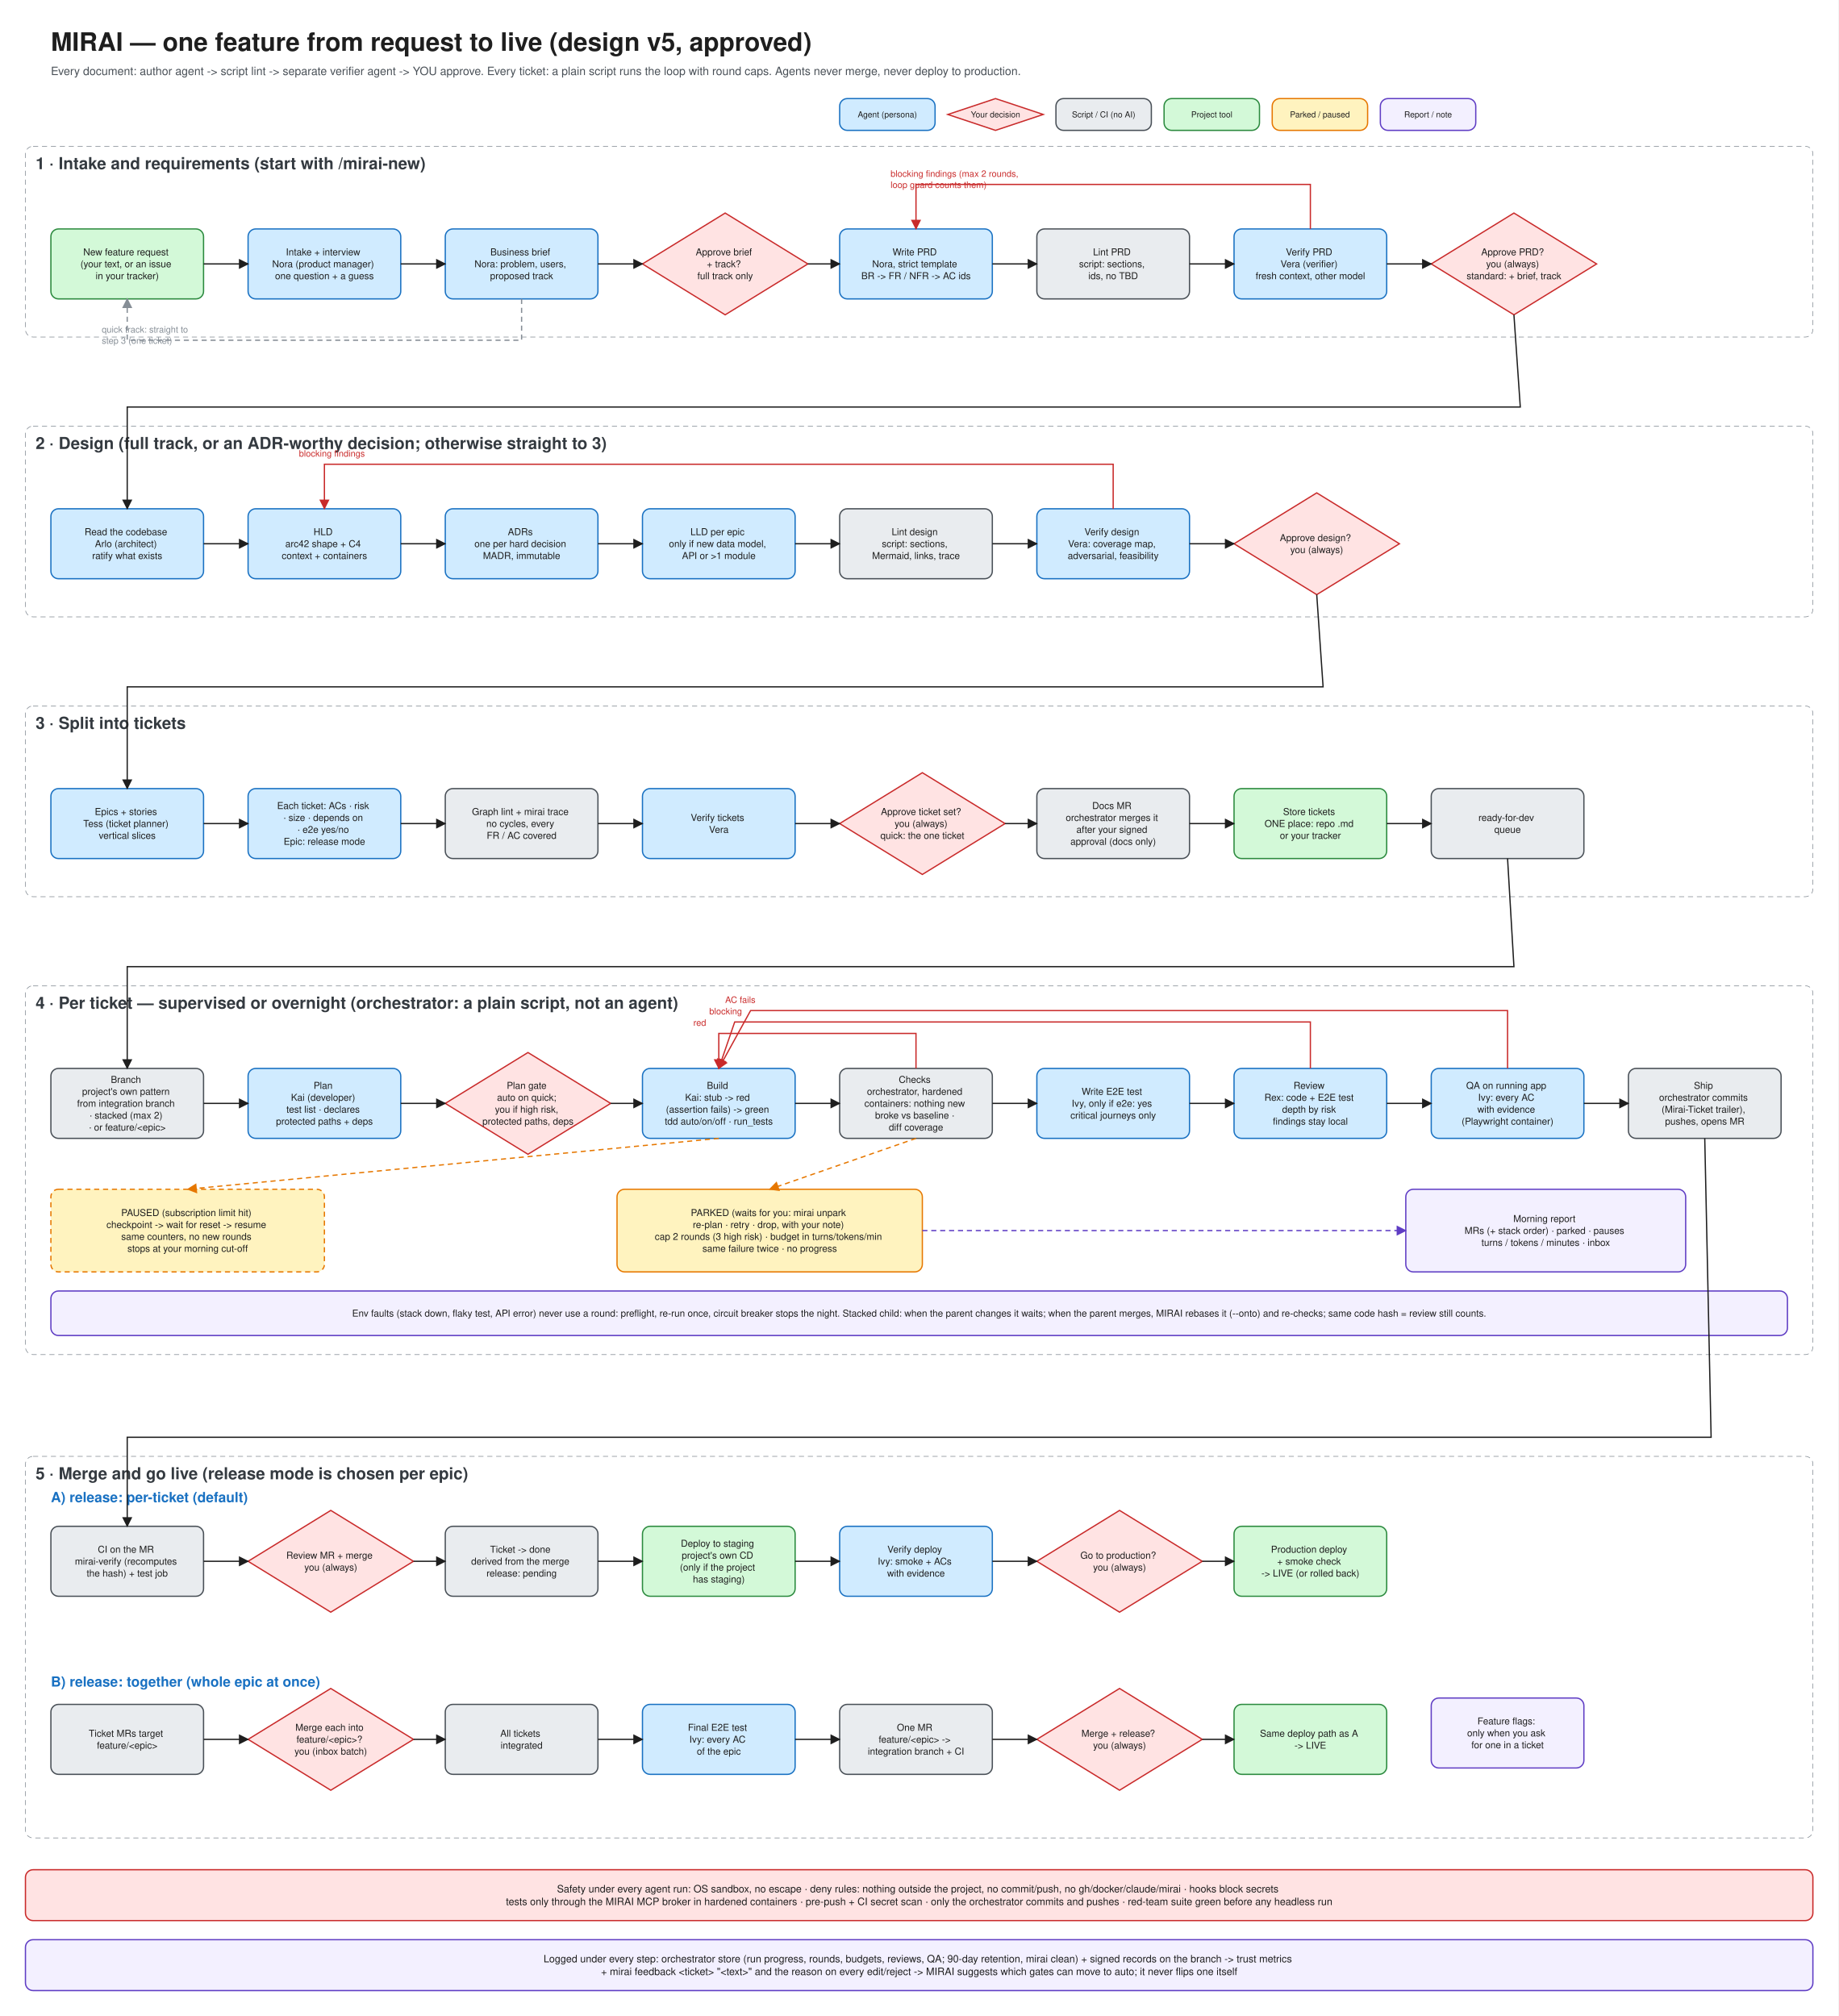
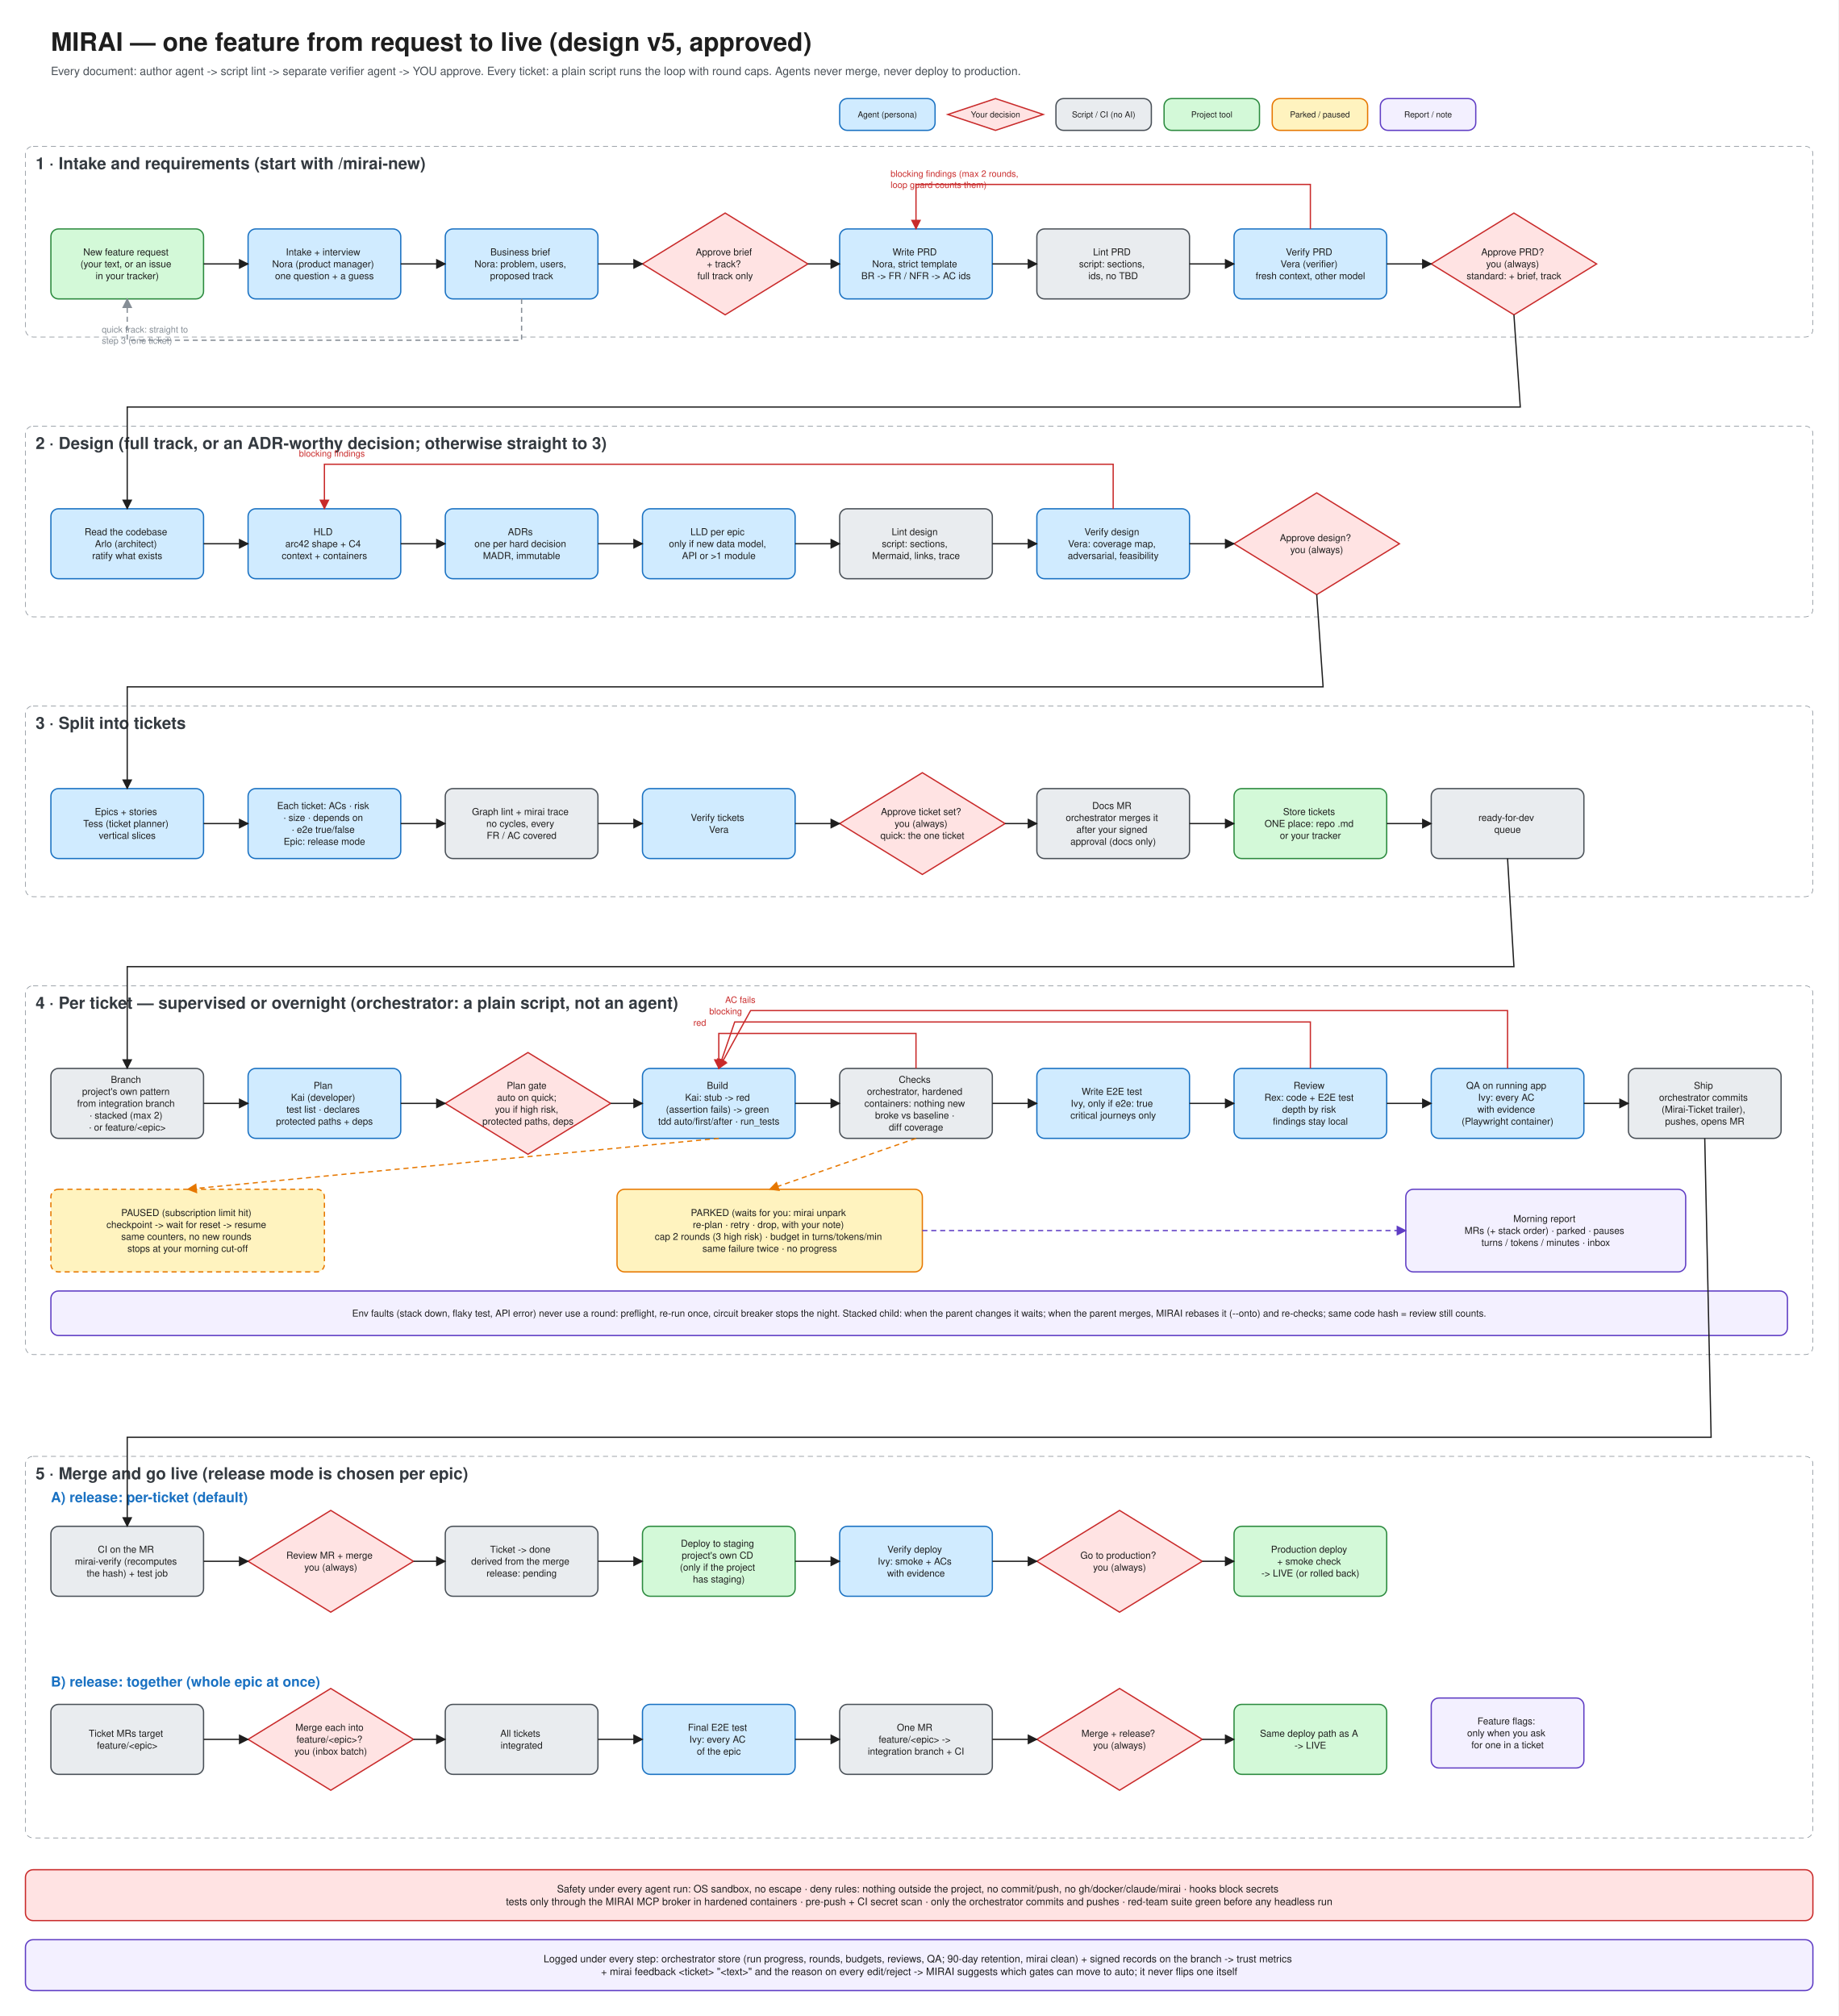
<svg xmlns="http://www.w3.org/2000/svg" viewBox="0 -320 2890 3170" width="2890" height="3170" font-family="Helvetica, Arial, sans-serif">
  <defs>
    <marker id="m0" viewBox="0 0 10 10" refX="9" refY="5" markerWidth="8" markerHeight="8" orient="auto-start-reverse">
      <path d="M0,0 L10,5 L0,10 z" fill="#1e1e1e" />
    </marker>
    <marker id="m1" viewBox="0 0 10 10" refX="9" refY="5" markerWidth="8" markerHeight="8" orient="auto-start-reverse">
      <path d="M0,0 L10,5 L0,10 z" fill="#5f3dc4" />
    </marker>
    <marker id="m2" viewBox="0 0 10 10" refX="9" refY="5" markerWidth="8" markerHeight="8" orient="auto-start-reverse">
      <path d="M0,0 L10,5 L0,10 z" fill="#868e96" />
    </marker>
    <marker id="m3" viewBox="0 0 10 10" refX="9" refY="5" markerWidth="8" markerHeight="8" orient="auto-start-reverse">
      <path d="M0,0 L10,5 L0,10 z" fill="#c92a2a" />
    </marker>
    <marker id="m4" viewBox="0 0 10 10" refX="9" refY="5" markerWidth="8" markerHeight="8" orient="auto-start-reverse">
      <path d="M0,0 L10,5 L0,10 z" fill="#e67700" />
    </marker>
  </defs>
  <rect x="0" y="-320" width="2890" height="3170" fill="#ffffff" />
  <text x="80" y="-240" font-size="40" fill="#1e1e1e" text-anchor="start" font-weight="bold">
    <tspan x="80" dy="0">MIRAI — one feature from request to live  (design v5, approved)</tspan>
  </text>
  <text x="80" y="-202" font-size="18" fill="#495057" text-anchor="start">
    <tspan x="80" dy="0">Every document: author agent -&gt; script lint -&gt; separate verifier agent -&gt; YOU approve.  Every ticket: a plain script runs the loop with round caps.  Agents never merge, never deploy to production.</tspan>
  </text>
  <rect x="1320" y="-165" width="150" height="50" rx="12" fill="#d0ebff" stroke="#1971c2" stroke-width="2" />
  <text x="1395.0" y="-135.45" font-size="13" fill="#1e1e1e" text-anchor="middle">
    <tspan x="1395.0" dy="0">Agent (persona)</tspan>
  </text>
  <polygon points="1565.0,-165 1640,-140.0 1565.0,-115 1490,-140.0" fill="#ffe3e3" stroke="#c92a2a" stroke-width="2" />
  <text x="1565.0" y="-135.45" font-size="13" fill="#1e1e1e" text-anchor="middle">
    <tspan x="1565.0" dy="0">Your decision</tspan>
  </text>
  <rect x="1660" y="-165" width="150" height="50" rx="12" fill="#e9ecef" stroke="#495057" stroke-width="2" />
  <text x="1735.0" y="-135.45" font-size="13" fill="#1e1e1e" text-anchor="middle">
    <tspan x="1735.0" dy="0">Script / CI (no AI)</tspan>
  </text>
  <rect x="1830" y="-165" width="150" height="50" rx="12" fill="#d3f9d8" stroke="#2b8a3e" stroke-width="2" />
  <text x="1905.0" y="-135.45" font-size="13" fill="#1e1e1e" text-anchor="middle">
    <tspan x="1905.0" dy="0">Project tool</tspan>
  </text>
  <rect x="2000" y="-165" width="150" height="50" rx="12" fill="#fff3bf" stroke="#e67700" stroke-width="2" />
  <text x="2075.0" y="-135.45" font-size="13" fill="#1e1e1e" text-anchor="middle">
    <tspan x="2075.0" dy="0">Parked / paused</tspan>
  </text>
  <rect x="2170" y="-165" width="150" height="50" rx="12" fill="#f3f0ff" stroke="#5f3dc4" stroke-width="2" />
  <text x="2245.0" y="-135.45" font-size="13" fill="#1e1e1e" text-anchor="middle">
    <tspan x="2245.0" dy="0">Report / note</tspan>
  </text>
  <rect x="40" y="-90" width="2810" height="300" rx="12" fill="none" stroke="#868e96" stroke-width="1" stroke-dasharray="8 6" />
  <text x="56" y="-54" font-size="26" fill="#343a40" text-anchor="start" font-weight="bold">
    <tspan x="56" dy="0">1 · Intake and requirements   (start with /mirai-new)</tspan>
  </text>
  <rect x="80" y="40" width="240" height="110" rx="12" fill="#d3f9d8" stroke="#2b8a3e" stroke-width="2" />
  <text x="200.0" y="81.5" font-size="15" fill="#1e1e1e" text-anchor="middle">
    <tspan x="200.0" dy="0">New feature request</tspan>
    <tspan x="200.0" dy="18.75">(your text, or an issue</tspan>
    <tspan x="200.0" dy="18.75">in your tracker)</tspan>
  </text>
  <rect x="390" y="40" width="240" height="110" rx="12" fill="#d0ebff" stroke="#1971c2" stroke-width="2" />
  <text x="510.0" y="81.5" font-size="15" fill="#1e1e1e" text-anchor="middle">
    <tspan x="510.0" dy="0">Intake + interview</tspan>
    <tspan x="510.0" dy="18.75">Nora (product manager)</tspan>
    <tspan x="510.0" dy="18.75">one question + a guess</tspan>
  </text>
  <rect x="700" y="40" width="240" height="110" rx="12" fill="#d0ebff" stroke="#1971c2" stroke-width="2" />
  <text x="820.0" y="81.5" font-size="15" fill="#1e1e1e" text-anchor="middle">
    <tspan x="820.0" dy="0">Business brief</tspan>
    <tspan x="820.0" dy="18.75">Nora: problem, users,</tspan>
    <tspan x="820.0" dy="18.75">proposed track</tspan>
  </text>
  <polygon points="1140.0,15 1270,95.0 1140.0,175 1010,95.0" fill="#ffe3e3" stroke="#c92a2a" stroke-width="2" />
  <text x="1140.0" y="81.5" font-size="15" fill="#1e1e1e" text-anchor="middle">
    <tspan x="1140.0" dy="0">Approve brief</tspan>
    <tspan x="1140.0" dy="18.75">+ track?</tspan>
    <tspan x="1140.0" dy="18.75">full track only</tspan>
  </text>
  <rect x="1320" y="40" width="240" height="110" rx="12" fill="#d0ebff" stroke="#1971c2" stroke-width="2" />
  <text x="1440.0" y="81.5" font-size="15" fill="#1e1e1e" text-anchor="middle">
    <tspan x="1440.0" dy="0">Write PRD</tspan>
    <tspan x="1440.0" dy="18.75">Nora, strict template</tspan>
    <tspan x="1440.0" dy="18.75">BR -&gt; FR / NFR -&gt; AC ids</tspan>
  </text>
  <rect x="1630" y="40" width="240" height="110" rx="12" fill="#e9ecef" stroke="#495057" stroke-width="2" />
  <text x="1750.0" y="81.5" font-size="15" fill="#1e1e1e" text-anchor="middle">
    <tspan x="1750.0" dy="0">Lint PRD</tspan>
    <tspan x="1750.0" dy="18.75">script: sections,</tspan>
    <tspan x="1750.0" dy="18.75">ids, no TBD</tspan>
  </text>
  <rect x="1940" y="40" width="240" height="110" rx="12" fill="#d0ebff" stroke="#1971c2" stroke-width="2" />
  <text x="2060.0" y="81.5" font-size="15" fill="#1e1e1e" text-anchor="middle">
    <tspan x="2060.0" dy="0">Verify PRD</tspan>
    <tspan x="2060.0" dy="18.75">Vera (verifier)</tspan>
    <tspan x="2060.0" dy="18.75">fresh context, other model</tspan>
  </text>
  <polygon points="2380.0,15 2510,95.0 2380.0,175 2250,95.0" fill="#ffe3e3" stroke="#c92a2a" stroke-width="2" />
  <text x="2380.0" y="81.5" font-size="15" fill="#1e1e1e" text-anchor="middle">
    <tspan x="2380.0" dy="0">Approve PRD?</tspan>
    <tspan x="2380.0" dy="18.75">you (always)</tspan>
    <tspan x="2380.0" dy="18.75">standard: + brief, track</tspan>
  </text>
  <polyline points="320,95.0 390,95.0" fill="none" stroke="#1e1e1e" stroke-width="2" marker-end="url(#m0)" />
  <polyline points="630,95.0 700,95.0" fill="none" stroke="#1e1e1e" stroke-width="2" marker-end="url(#m0)" />
  <polyline points="940,95.0 1010,95.0" fill="none" stroke="#1e1e1e" stroke-width="2" marker-end="url(#m0)" />
  <polyline points="1270,95.0 1320,95.0" fill="none" stroke="#1e1e1e" stroke-width="2" marker-end="url(#m0)" />
  <polyline points="1560,95.0 1630,95.0" fill="none" stroke="#1e1e1e" stroke-width="2" marker-end="url(#m0)" />
  <polyline points="1870,95.0 1940,95.0" fill="none" stroke="#1e1e1e" stroke-width="2" marker-end="url(#m0)" />
  <polyline points="2180,95.0 2250,95.0" fill="none" stroke="#1e1e1e" stroke-width="2" marker-end="url(#m0)" />
  <polyline points="2060.0,40 2060.0,-30 1440.0,-30 1440.0,40" fill="none" stroke="#c92a2a" stroke-width="2" marker-end="url(#m3)" />
  <text x="1400.0" y="-42" font-size="14" fill="#c92a2a" text-anchor="start">
    <tspan x="1400.0" dy="0">blocking findings (max 2 rounds,</tspan>
    <tspan x="1400.0" dy="17.5">loop guard counts them)</tspan>
  </text>
  <polyline points="820.0,150 820.0,215 200.0,215 200.0,150" fill="none" stroke="#868e96" stroke-width="2" stroke-dasharray="8 6" marker-end="url(#m2)" />
  <text x="160.0" y="203" font-size="14" fill="#868e96" text-anchor="start">
    <tspan x="160.0" dy="0">quick track: straight to</tspan>
    <tspan x="160.0" dy="17.5">step 3 (one ticket)</tspan>
  </text>
  <rect x="40" y="350" width="2810" height="300" rx="12" fill="none" stroke="#868e96" stroke-width="1" stroke-dasharray="8 6" />
  <text x="56" y="386" font-size="26" fill="#343a40" text-anchor="start" font-weight="bold">
    <tspan x="56" dy="0">2 · Design   (full track, or an ADR-worthy decision; otherwise straight to 3)</tspan>
  </text>
  <rect x="80" y="480" width="240" height="110" rx="12" fill="#d0ebff" stroke="#1971c2" stroke-width="2" />
  <text x="200.0" y="521.5" font-size="15" fill="#1e1e1e" text-anchor="middle">
    <tspan x="200.0" dy="0">Read the codebase</tspan>
    <tspan x="200.0" dy="18.75">Arlo (architect)</tspan>
    <tspan x="200.0" dy="18.75">ratify what exists</tspan>
  </text>
  <rect x="390" y="480" width="240" height="110" rx="12" fill="#d0ebff" stroke="#1971c2" stroke-width="2" />
  <text x="510.0" y="521.5" font-size="15" fill="#1e1e1e" text-anchor="middle">
    <tspan x="510.0" dy="0">HLD</tspan>
    <tspan x="510.0" dy="18.75">arc42 shape + C4</tspan>
    <tspan x="510.0" dy="18.75">context + containers</tspan>
  </text>
  <rect x="700" y="480" width="240" height="110" rx="12" fill="#d0ebff" stroke="#1971c2" stroke-width="2" />
  <text x="820.0" y="521.5" font-size="15" fill="#1e1e1e" text-anchor="middle">
    <tspan x="820.0" dy="0">ADRs</tspan>
    <tspan x="820.0" dy="18.75">one per hard decision</tspan>
    <tspan x="820.0" dy="18.75">MADR, immutable</tspan>
  </text>
  <rect x="1010" y="480" width="240" height="110" rx="12" fill="#d0ebff" stroke="#1971c2" stroke-width="2" />
  <text x="1130.0" y="521.5" font-size="15" fill="#1e1e1e" text-anchor="middle">
    <tspan x="1130.0" dy="0">LLD per epic</tspan>
    <tspan x="1130.0" dy="18.75">only if new data model,</tspan>
    <tspan x="1130.0" dy="18.75">API or &gt;1 module</tspan>
  </text>
  <rect x="1320" y="480" width="240" height="110" rx="12" fill="#e9ecef" stroke="#495057" stroke-width="2" />
  <text x="1440.0" y="521.5" font-size="15" fill="#1e1e1e" text-anchor="middle">
    <tspan x="1440.0" dy="0">Lint design</tspan>
    <tspan x="1440.0" dy="18.75">script: sections,</tspan>
    <tspan x="1440.0" dy="18.75">Mermaid, links, trace</tspan>
  </text>
  <rect x="1630" y="480" width="240" height="110" rx="12" fill="#d0ebff" stroke="#1971c2" stroke-width="2" />
  <text x="1750.0" y="521.5" font-size="15" fill="#1e1e1e" text-anchor="middle">
    <tspan x="1750.0" dy="0">Verify design</tspan>
    <tspan x="1750.0" dy="18.75">Vera: coverage map,</tspan>
    <tspan x="1750.0" dy="18.75">adversarial, feasibility</tspan>
  </text>
  <polygon points="2070.0,455 2200,535.0 2070.0,615 1940,535.0" fill="#ffe3e3" stroke="#c92a2a" stroke-width="2" />
  <text x="2070.0" y="530.875" font-size="15" fill="#1e1e1e" text-anchor="middle">
    <tspan x="2070.0" dy="0">Approve design?</tspan>
    <tspan x="2070.0" dy="18.75">you (always)</tspan>
  </text>
  <polyline points="320,535.0 390,535.0" fill="none" stroke="#1e1e1e" stroke-width="2" marker-end="url(#m0)" />
  <polyline points="630,535.0 700,535.0" fill="none" stroke="#1e1e1e" stroke-width="2" marker-end="url(#m0)" />
  <polyline points="940,535.0 1010,535.0" fill="none" stroke="#1e1e1e" stroke-width="2" marker-end="url(#m0)" />
  <polyline points="1250,535.0 1320,535.0" fill="none" stroke="#1e1e1e" stroke-width="2" marker-end="url(#m0)" />
  <polyline points="1560,535.0 1630,535.0" fill="none" stroke="#1e1e1e" stroke-width="2" marker-end="url(#m0)" />
  <polyline points="1870,535.0 1940,535.0" fill="none" stroke="#1e1e1e" stroke-width="2" marker-end="url(#m0)" />
  <polyline points="2380.0,175 2390.0,320 200.0,320 200.0,480" fill="none" stroke="#1e1e1e" stroke-width="2" marker-end="url(#m0)" />
  <polyline points="1750.0,480 1750.0,410 510.0,410 510.0,480" fill="none" stroke="#c92a2a" stroke-width="2" marker-end="url(#m3)" />
  <text x="470.0" y="398" font-size="14" fill="#c92a2a" text-anchor="start">
    <tspan x="470.0" dy="0">blocking findings</tspan>
  </text>
  <rect x="40" y="790" width="2810" height="300" rx="12" fill="none" stroke="#868e96" stroke-width="1" stroke-dasharray="8 6" />
  <text x="56" y="826" font-size="26" fill="#343a40" text-anchor="start" font-weight="bold">
    <tspan x="56" dy="0">3 · Split into tickets</tspan>
  </text>
  <rect x="80" y="920" width="240" height="110" rx="12" fill="#d0ebff" stroke="#1971c2" stroke-width="2" />
  <text x="200.0" y="961.5" font-size="15" fill="#1e1e1e" text-anchor="middle">
    <tspan x="200.0" dy="0">Epics + stories</tspan>
    <tspan x="200.0" dy="18.75">Tess (ticket planner)</tspan>
    <tspan x="200.0" dy="18.75">vertical slices</tspan>
  </text>
  <rect x="390" y="920" width="240" height="110" rx="12" fill="#d0ebff" stroke="#1971c2" stroke-width="2" />
  <text x="510.0" y="952.125" font-size="15" fill="#1e1e1e" text-anchor="middle">
    <tspan x="510.0" dy="0">Each ticket: ACs · risk</tspan>
    <tspan x="510.0" dy="18.75">· size · depends on</tspan>
-     <tspan x="510.0" dy="18.75">· e2e yes/no</tspan>
+     <tspan x="510.0" dy="18.75">· e2e true/false</tspan>
    <tspan x="510.0" dy="18.75">Epic: release mode</tspan>
  </text>
  <rect x="700" y="920" width="240" height="110" rx="12" fill="#e9ecef" stroke="#495057" stroke-width="2" />
  <text x="820.0" y="961.5" font-size="15" fill="#1e1e1e" text-anchor="middle">
    <tspan x="820.0" dy="0">Graph lint + mirai trace</tspan>
    <tspan x="820.0" dy="18.75">no cycles, every</tspan>
    <tspan x="820.0" dy="18.75">FR / AC covered</tspan>
  </text>
  <rect x="1010" y="920" width="240" height="110" rx="12" fill="#d0ebff" stroke="#1971c2" stroke-width="2" />
  <text x="1130.0" y="970.875" font-size="15" fill="#1e1e1e" text-anchor="middle">
    <tspan x="1130.0" dy="0">Verify tickets</tspan>
    <tspan x="1130.0" dy="18.75">Vera</tspan>
  </text>
  <polygon points="1450.0,895 1580,975.0 1450.0,1055 1320,975.0" fill="#ffe3e3" stroke="#c92a2a" stroke-width="2" />
  <text x="1450.0" y="961.5" font-size="15" fill="#1e1e1e" text-anchor="middle">
    <tspan x="1450.0" dy="0">Approve ticket set?</tspan>
    <tspan x="1450.0" dy="18.75">you (always)</tspan>
    <tspan x="1450.0" dy="18.75">quick: the one ticket</tspan>
  </text>
  <rect x="1630" y="920" width="240" height="110" rx="12" fill="#e9ecef" stroke="#495057" stroke-width="2" />
  <text x="1750.0" y="952.125" font-size="15" fill="#1e1e1e" text-anchor="middle">
    <tspan x="1750.0" dy="0">Docs MR</tspan>
    <tspan x="1750.0" dy="18.75">orchestrator merges it</tspan>
    <tspan x="1750.0" dy="18.75">after your signed</tspan>
    <tspan x="1750.0" dy="18.75">approval (docs only)</tspan>
  </text>
  <rect x="1940" y="920" width="240" height="110" rx="12" fill="#d3f9d8" stroke="#2b8a3e" stroke-width="2" />
  <text x="2060.0" y="961.5" font-size="15" fill="#1e1e1e" text-anchor="middle">
    <tspan x="2060.0" dy="0">Store tickets</tspan>
    <tspan x="2060.0" dy="18.75">ONE place: repo .md</tspan>
    <tspan x="2060.0" dy="18.75">or your tracker</tspan>
  </text>
  <rect x="2250" y="920" width="240" height="110" rx="12" fill="#e9ecef" stroke="#495057" stroke-width="2" />
  <text x="2370.0" y="970.875" font-size="15" fill="#1e1e1e" text-anchor="middle">
    <tspan x="2370.0" dy="0">ready-for-dev</tspan>
    <tspan x="2370.0" dy="18.75">queue</tspan>
  </text>
  <polyline points="320,975.0 390,975.0" fill="none" stroke="#1e1e1e" stroke-width="2" marker-end="url(#m0)" />
  <polyline points="630,975.0 700,975.0" fill="none" stroke="#1e1e1e" stroke-width="2" marker-end="url(#m0)" />
  <polyline points="940,975.0 1010,975.0" fill="none" stroke="#1e1e1e" stroke-width="2" marker-end="url(#m0)" />
  <polyline points="1250,975.0 1320,975.0" fill="none" stroke="#1e1e1e" stroke-width="2" marker-end="url(#m0)" />
  <polyline points="1580,975.0 1630,975.0" fill="none" stroke="#1e1e1e" stroke-width="2" marker-end="url(#m0)" />
  <polyline points="1870,975.0 1940,975.0" fill="none" stroke="#1e1e1e" stroke-width="2" marker-end="url(#m0)" />
  <polyline points="2180,975.0 2250,975.0" fill="none" stroke="#1e1e1e" stroke-width="2" marker-end="url(#m0)" />
  <polyline points="2070.0,615 2080.0,760 200.0,760 200.0,920" fill="none" stroke="#1e1e1e" stroke-width="2" marker-end="url(#m0)" />
  <rect x="40" y="1230" width="2810" height="580" rx="12" fill="none" stroke="#868e96" stroke-width="1" stroke-dasharray="8 6" />
  <text x="56" y="1266" font-size="26" fill="#343a40" text-anchor="start" font-weight="bold">
    <tspan x="56" dy="0">4 · Per ticket — supervised or overnight (orchestrator: a plain script, not an agent)</tspan>
  </text>
  <rect x="80" y="1360" width="240" height="110" rx="12" fill="#e9ecef" stroke="#495057" stroke-width="2" />
  <text x="200.0" y="1382.75" font-size="15" fill="#1e1e1e" text-anchor="middle">
    <tspan x="200.0" dy="0">Branch</tspan>
    <tspan x="200.0" dy="18.75">project's own pattern</tspan>
    <tspan x="200.0" dy="18.75">from integration branch</tspan>
    <tspan x="200.0" dy="18.75">· stacked (max 2)</tspan>
    <tspan x="200.0" dy="18.75">· or feature/&lt;epic&gt;</tspan>
  </text>
  <rect x="390" y="1360" width="240" height="110" rx="12" fill="#d0ebff" stroke="#1971c2" stroke-width="2" />
  <text x="510.0" y="1392.125" font-size="15" fill="#1e1e1e" text-anchor="middle">
    <tspan x="510.0" dy="0">Plan</tspan>
    <tspan x="510.0" dy="18.75">Kai (developer)</tspan>
    <tspan x="510.0" dy="18.75">test list · declares</tspan>
    <tspan x="510.0" dy="18.75">protected paths + deps</tspan>
  </text>
  <polygon points="830.0,1335 960,1415.0 830.0,1495 700,1415.0" fill="#ffe3e3" stroke="#c92a2a" stroke-width="2" />
  <text x="830.0" y="1392.125" font-size="15" fill="#1e1e1e" text-anchor="middle">
    <tspan x="830.0" dy="0">Plan gate</tspan>
    <tspan x="830.0" dy="18.75">auto on quick;</tspan>
    <tspan x="830.0" dy="18.75">you if high risk,</tspan>
    <tspan x="830.0" dy="18.75">protected paths, deps</tspan>
  </text>
  <rect x="1010" y="1360" width="240" height="110" rx="12" fill="#d0ebff" stroke="#1971c2" stroke-width="2" />
  <text x="1130.0" y="1392.125" font-size="15" fill="#1e1e1e" text-anchor="middle">
    <tspan x="1130.0" dy="0">Build</tspan>
    <tspan x="1130.0" dy="18.75">Kai: stub -&gt; red</tspan>
    <tspan x="1130.0" dy="18.75">(assertion fails) -&gt; green</tspan>
-     <tspan x="1130.0" dy="18.75">tdd auto/on/off · run_tests</tspan>
+     <tspan x="1130.0" dy="18.75">tdd auto/first/after · run_tests</tspan>
  </text>
  <rect x="1320" y="1360" width="240" height="110" rx="12" fill="#e9ecef" stroke="#495057" stroke-width="2" />
  <text x="1440.0" y="1382.75" font-size="15" fill="#1e1e1e" text-anchor="middle">
    <tspan x="1440.0" dy="0">Checks</tspan>
    <tspan x="1440.0" dy="18.75">orchestrator, hardened</tspan>
    <tspan x="1440.0" dy="18.75">containers: nothing new</tspan>
    <tspan x="1440.0" dy="18.75">broke vs baseline ·</tspan>
    <tspan x="1440.0" dy="18.75">diff coverage</tspan>
  </text>
  <rect x="1630" y="1360" width="240" height="110" rx="12" fill="#d0ebff" stroke="#1971c2" stroke-width="2" />
  <text x="1750.0" y="1401.5" font-size="15" fill="#1e1e1e" text-anchor="middle">
    <tspan x="1750.0" dy="0">Write E2E test</tspan>
-     <tspan x="1750.0" dy="18.75">Ivy, only if e2e: yes</tspan>
+     <tspan x="1750.0" dy="18.75">Ivy, only if e2e: true</tspan>
    <tspan x="1750.0" dy="18.75">critical journeys only</tspan>
  </text>
  <rect x="1940" y="1360" width="240" height="110" rx="12" fill="#d0ebff" stroke="#1971c2" stroke-width="2" />
  <text x="2060.0" y="1392.125" font-size="15" fill="#1e1e1e" text-anchor="middle">
    <tspan x="2060.0" dy="0">Review</tspan>
    <tspan x="2060.0" dy="18.75">Rex: code + E2E test</tspan>
    <tspan x="2060.0" dy="18.75">depth by risk</tspan>
    <tspan x="2060.0" dy="18.75">findings stay local</tspan>
  </text>
  <rect x="2250" y="1360" width="240" height="110" rx="12" fill="#d0ebff" stroke="#1971c2" stroke-width="2" />
  <text x="2370.0" y="1392.125" font-size="15" fill="#1e1e1e" text-anchor="middle">
    <tspan x="2370.0" dy="0">QA on running app</tspan>
    <tspan x="2370.0" dy="18.75">Ivy: every AC</tspan>
    <tspan x="2370.0" dy="18.75">with evidence</tspan>
    <tspan x="2370.0" dy="18.75">(Playwright container)</tspan>
  </text>
  <rect x="2560" y="1360" width="240" height="110" rx="12" fill="#e9ecef" stroke="#495057" stroke-width="2" />
  <text x="2680.0" y="1392.125" font-size="15" fill="#1e1e1e" text-anchor="middle">
    <tspan x="2680.0" dy="0">Ship</tspan>
    <tspan x="2680.0" dy="18.75">orchestrator commits</tspan>
    <tspan x="2680.0" dy="18.75">(Mirai-Ticket trailer),</tspan>
    <tspan x="2680.0" dy="18.75">pushes, opens MR</tspan>
  </text>
  <polyline points="320,1415.0 390,1415.0" fill="none" stroke="#1e1e1e" stroke-width="2" marker-end="url(#m0)" />
  <polyline points="630,1415.0 700,1415.0" fill="none" stroke="#1e1e1e" stroke-width="2" marker-end="url(#m0)" />
  <polyline points="960,1415.0 1010,1415.0" fill="none" stroke="#1e1e1e" stroke-width="2" marker-end="url(#m0)" />
  <polyline points="1250,1415.0 1320,1415.0" fill="none" stroke="#1e1e1e" stroke-width="2" marker-end="url(#m0)" />
  <polyline points="1560,1415.0 1630,1415.0" fill="none" stroke="#1e1e1e" stroke-width="2" marker-end="url(#m0)" />
  <polyline points="1870,1415.0 1940,1415.0" fill="none" stroke="#1e1e1e" stroke-width="2" marker-end="url(#m0)" />
  <polyline points="2180,1415.0 2250,1415.0" fill="none" stroke="#1e1e1e" stroke-width="2" marker-end="url(#m0)" />
  <polyline points="2490,1415.0 2560,1415.0" fill="none" stroke="#1e1e1e" stroke-width="2" marker-end="url(#m0)" />
  <polyline points="2370.0,1030 2380.0,1200 200.0,1200 200.0,1360" fill="none" stroke="#1e1e1e" stroke-width="2" marker-end="url(#m0)" />
  <polyline points="1440.0,1360 1440.0,1305 1130.0,1305 1130.0,1360" fill="none" stroke="#c92a2a" stroke-width="2" marker-end="url(#m3)" />
  <text x="1090.0" y="1293" font-size="14" fill="#c92a2a" text-anchor="start">
    <tspan x="1090.0" dy="0">red</tspan>
  </text>
  <polyline points="2060.0,1360 2060.0,1287 1155.0,1287 1130.0,1360" fill="none" stroke="#c92a2a" stroke-width="2" marker-end="url(#m3)" />
  <text x="1115.0" y="1275" font-size="14" fill="#c92a2a" text-anchor="start">
    <tspan x="1115.0" dy="0">blocking</tspan>
  </text>
  <polyline points="2370.0,1360 2370.0,1269 1180.0,1269 1130.0,1360" fill="none" stroke="#c92a2a" stroke-width="2" marker-end="url(#m3)" />
  <text x="1140.0" y="1257" font-size="14" fill="#c92a2a" text-anchor="start">
    <tspan x="1140.0" dy="0">AC fails</tspan>
  </text>
  <rect x="970" y="1550" width="480" height="130" rx="12" fill="#fff3bf" stroke="#e67700" stroke-width="2" />
  <text x="1210.0" y="1592.125" font-size="15" fill="#1e1e1e" text-anchor="middle">
    <tspan x="1210.0" dy="0">PARKED  (waits for you: mirai unpark</tspan>
    <tspan x="1210.0" dy="18.75">re-plan · retry · drop, with your note)</tspan>
    <tspan x="1210.0" dy="18.75">cap 2 rounds (3 high risk) · budget in turns/tokens/min</tspan>
    <tspan x="1210.0" dy="18.75">same failure twice · no progress</tspan>
  </text>
  <polyline points="1440.0,1470 1210.0,1550" fill="none" stroke="#e67700" stroke-width="2" stroke-dasharray="8 6" marker-end="url(#m4)" />
  <rect x="80" y="1550" width="430" height="130" rx="12" fill="#fff3bf" stroke="#e67700" stroke-width="2" stroke-dasharray="8 6" />
  <text x="295.0" y="1592.125" font-size="15" fill="#1e1e1e" text-anchor="middle">
    <tspan x="295.0" dy="0">PAUSED  (subscription limit hit)</tspan>
    <tspan x="295.0" dy="18.75">checkpoint -&gt; wait for reset -&gt; resume</tspan>
    <tspan x="295.0" dy="18.75">same counters, no new rounds</tspan>
    <tspan x="295.0" dy="18.75">stops at your morning cut-off</tspan>
  </text>
  <polyline points="1130.0,1470 295.0,1550" fill="none" stroke="#e67700" stroke-width="2" stroke-dasharray="8 6" marker-end="url(#m4)" />
  <rect x="2210" y="1550" width="440" height="130" rx="12" fill="#f3f0ff" stroke="#5f3dc4" stroke-width="2" />
  <text x="2430.0" y="1601.5" font-size="15" fill="#1e1e1e" text-anchor="middle">
    <tspan x="2430.0" dy="0">Morning report</tspan>
    <tspan x="2430.0" dy="18.75">MRs (+ stack order) · parked · pauses</tspan>
    <tspan x="2430.0" dy="18.75">turns / tokens / minutes · inbox</tspan>
  </text>
  <polyline points="1450,1615.0 2210,1615.0" fill="none" stroke="#5f3dc4" stroke-width="2" stroke-dasharray="8 6" marker-end="url(#m1)" />
  <rect x="80" y="1710" width="2730" height="70" rx="12" fill="#f3f0ff" stroke="#5f3dc4" stroke-width="2" />
  <text x="1445.0" y="1750.25" font-size="15" fill="#1e1e1e" text-anchor="middle">
    <tspan x="1445.0" dy="0">Env faults (stack down, flaky test, API error) never use a round: preflight, re-run once, circuit breaker stops the night.  Stacked child: when the parent changes it waits; when the parent merges, MIRAI rebases it (--onto) and re-checks; same code hash = review still counts.</tspan>
  </text>
  <rect x="40" y="1970" width="2810" height="600" rx="12" fill="none" stroke="#868e96" stroke-width="1" stroke-dasharray="8 6" />
  <text x="56" y="2006" font-size="26" fill="#343a40" text-anchor="start" font-weight="bold">
    <tspan x="56" dy="0">5 · Merge and go live   (release mode is chosen per epic)</tspan>
  </text>
  <text x="80" y="2042" font-size="22" fill="#1971c2" text-anchor="start" font-weight="bold">
    <tspan x="80" dy="0">A) release: per-ticket   (default)</tspan>
  </text>
  <rect x="80" y="2080" width="240" height="110" rx="12" fill="#e9ecef" stroke="#495057" stroke-width="2" />
  <text x="200.0" y="2121.5" font-size="15" fill="#1e1e1e" text-anchor="middle">
    <tspan x="200.0" dy="0">CI on the MR</tspan>
    <tspan x="200.0" dy="18.75">mirai-verify (recomputes</tspan>
    <tspan x="200.0" dy="18.75">the hash) + test job</tspan>
  </text>
  <polygon points="520.0,2055 650,2135.0 520.0,2215 390,2135.0" fill="#ffe3e3" stroke="#c92a2a" stroke-width="2" />
  <text x="520.0" y="2130.875" font-size="15" fill="#1e1e1e" text-anchor="middle">
    <tspan x="520.0" dy="0">Review MR + merge</tspan>
    <tspan x="520.0" dy="18.75">you (always)</tspan>
  </text>
  <rect x="700" y="2080" width="240" height="110" rx="12" fill="#e9ecef" stroke="#495057" stroke-width="2" />
  <text x="820.0" y="2121.5" font-size="15" fill="#1e1e1e" text-anchor="middle">
    <tspan x="820.0" dy="0">Ticket -&gt; done</tspan>
    <tspan x="820.0" dy="18.75">derived from the merge</tspan>
    <tspan x="820.0" dy="18.75">release: pending</tspan>
  </text>
  <rect x="1010" y="2080" width="240" height="110" rx="12" fill="#d3f9d8" stroke="#2b8a3e" stroke-width="2" />
  <text x="1130.0" y="2112.125" font-size="15" fill="#1e1e1e" text-anchor="middle">
    <tspan x="1130.0" dy="0">Deploy to staging</tspan>
    <tspan x="1130.0" dy="18.75">project's own CD</tspan>
    <tspan x="1130.0" dy="18.75">(only if the project</tspan>
    <tspan x="1130.0" dy="18.75">has staging)</tspan>
  </text>
  <rect x="1320" y="2080" width="240" height="110" rx="12" fill="#d0ebff" stroke="#1971c2" stroke-width="2" />
  <text x="1440.0" y="2121.5" font-size="15" fill="#1e1e1e" text-anchor="middle">
    <tspan x="1440.0" dy="0">Verify deploy</tspan>
    <tspan x="1440.0" dy="18.75">Ivy: smoke + ACs</tspan>
    <tspan x="1440.0" dy="18.75">with evidence</tspan>
  </text>
  <polygon points="1760.0,2055 1890,2135.0 1760.0,2215 1630,2135.0" fill="#ffe3e3" stroke="#c92a2a" stroke-width="2" />
  <text x="1760.0" y="2130.875" font-size="15" fill="#1e1e1e" text-anchor="middle">
    <tspan x="1760.0" dy="0">Go to production?</tspan>
    <tspan x="1760.0" dy="18.75">you (always)</tspan>
  </text>
  <rect x="1940" y="2080" width="240" height="110" rx="12" fill="#d3f9d8" stroke="#2b8a3e" stroke-width="2" />
  <text x="2060.0" y="2121.5" font-size="15" fill="#1e1e1e" text-anchor="middle">
    <tspan x="2060.0" dy="0">Production deploy</tspan>
    <tspan x="2060.0" dy="18.75">+ smoke check</tspan>
    <tspan x="2060.0" dy="18.75">-&gt; LIVE (or rolled back)</tspan>
  </text>
  <polyline points="320,2135.0 390,2135.0" fill="none" stroke="#1e1e1e" stroke-width="2" marker-end="url(#m0)" />
  <polyline points="650,2135.0 700,2135.0" fill="none" stroke="#1e1e1e" stroke-width="2" marker-end="url(#m0)" />
  <polyline points="940,2135.0 1010,2135.0" fill="none" stroke="#1e1e1e" stroke-width="2" marker-end="url(#m0)" />
  <polyline points="1250,2135.0 1320,2135.0" fill="none" stroke="#1e1e1e" stroke-width="2" marker-end="url(#m0)" />
  <polyline points="1560,2135.0 1630,2135.0" fill="none" stroke="#1e1e1e" stroke-width="2" marker-end="url(#m0)" />
  <polyline points="1890,2135.0 1940,2135.0" fill="none" stroke="#1e1e1e" stroke-width="2" marker-end="url(#m0)" />
  <polyline points="2680.0,1470 2690.0,1940 200.0,1940 200.0,2080" fill="none" stroke="#1e1e1e" stroke-width="2" marker-end="url(#m0)" />
  <text x="80" y="2332" font-size="22" fill="#1971c2" text-anchor="start" font-weight="bold">
    <tspan x="80" dy="0">B) release: together   (whole epic at once)</tspan>
  </text>
  <rect x="80" y="2360" width="240" height="110" rx="12" fill="#e9ecef" stroke="#495057" stroke-width="2" />
  <text x="200.0" y="2410.875" font-size="15" fill="#1e1e1e" text-anchor="middle">
    <tspan x="200.0" dy="0">Ticket MRs target</tspan>
    <tspan x="200.0" dy="18.75">feature/&lt;epic&gt;</tspan>
  </text>
  <polygon points="520.0,2335 650,2415.0 520.0,2495 390,2415.0" fill="#ffe3e3" stroke="#c92a2a" stroke-width="2" />
  <text x="520.0" y="2401.5" font-size="15" fill="#1e1e1e" text-anchor="middle">
    <tspan x="520.0" dy="0">Merge each into</tspan>
    <tspan x="520.0" dy="18.75">feature/&lt;epic&gt;?</tspan>
    <tspan x="520.0" dy="18.75">you (inbox batch)</tspan>
  </text>
  <rect x="700" y="2360" width="240" height="110" rx="12" fill="#e9ecef" stroke="#495057" stroke-width="2" />
  <text x="820.0" y="2410.875" font-size="15" fill="#1e1e1e" text-anchor="middle">
    <tspan x="820.0" dy="0">All tickets</tspan>
    <tspan x="820.0" dy="18.75">integrated</tspan>
  </text>
  <rect x="1010" y="2360" width="240" height="110" rx="12" fill="#d0ebff" stroke="#1971c2" stroke-width="2" />
  <text x="1130.0" y="2401.5" font-size="15" fill="#1e1e1e" text-anchor="middle">
    <tspan x="1130.0" dy="0">Final E2E test</tspan>
    <tspan x="1130.0" dy="18.75">Ivy: every AC</tspan>
    <tspan x="1130.0" dy="18.75">of the epic</tspan>
  </text>
  <rect x="1320" y="2360" width="240" height="110" rx="12" fill="#e9ecef" stroke="#495057" stroke-width="2" />
  <text x="1440.0" y="2401.5" font-size="15" fill="#1e1e1e" text-anchor="middle">
    <tspan x="1440.0" dy="0">One MR</tspan>
    <tspan x="1440.0" dy="18.75">feature/&lt;epic&gt; -&gt;</tspan>
    <tspan x="1440.0" dy="18.75">integration branch + CI</tspan>
  </text>
  <polygon points="1760.0,2335 1890,2415.0 1760.0,2495 1630,2415.0" fill="#ffe3e3" stroke="#c92a2a" stroke-width="2" />
  <text x="1760.0" y="2410.875" font-size="15" fill="#1e1e1e" text-anchor="middle">
    <tspan x="1760.0" dy="0">Merge + release?</tspan>
    <tspan x="1760.0" dy="18.75">you (always)</tspan>
  </text>
  <rect x="1940" y="2360" width="240" height="110" rx="12" fill="#d3f9d8" stroke="#2b8a3e" stroke-width="2" />
  <text x="2060.0" y="2410.875" font-size="15" fill="#1e1e1e" text-anchor="middle">
    <tspan x="2060.0" dy="0">Same deploy path as A</tspan>
    <tspan x="2060.0" dy="18.75">-&gt; LIVE</tspan>
  </text>
  <polyline points="320,2415.0 390,2415.0" fill="none" stroke="#1e1e1e" stroke-width="2" marker-end="url(#m0)" />
  <polyline points="650,2415.0 700,2415.0" fill="none" stroke="#1e1e1e" stroke-width="2" marker-end="url(#m0)" />
  <polyline points="940,2415.0 1010,2415.0" fill="none" stroke="#1e1e1e" stroke-width="2" marker-end="url(#m0)" />
  <polyline points="1250,2415.0 1320,2415.0" fill="none" stroke="#1e1e1e" stroke-width="2" marker-end="url(#m0)" />
  <polyline points="1560,2415.0 1630,2415.0" fill="none" stroke="#1e1e1e" stroke-width="2" marker-end="url(#m0)" />
  <polyline points="1890,2415.0 1940,2415.0" fill="none" stroke="#1e1e1e" stroke-width="2" marker-end="url(#m0)" />
  <rect x="2250" y="2350" width="240" height="110" rx="12" fill="#f3f0ff" stroke="#5f3dc4" stroke-width="2" />
  <text x="2370.0" y="2391.5" font-size="15" fill="#1e1e1e" text-anchor="middle">
    <tspan x="2370.0" dy="0">Feature flags:</tspan>
    <tspan x="2370.0" dy="18.75">only when you ask</tspan>
    <tspan x="2370.0" dy="18.75">for one in a ticket</tspan>
  </text>
  <rect x="40" y="2620" width="2810" height="80" rx="12" fill="#ffe3e3" stroke="#c92a2a" stroke-width="2" />
  <text x="1445.0" y="2655.6" font-size="16" fill="#1e1e1e" text-anchor="middle">
    <tspan x="1445.0" dy="0">Safety under every agent run:  OS sandbox, no escape  ·  deny rules: nothing outside the project, no commit/push, no gh/docker/claude/mirai  ·  hooks block secrets</tspan>
    <tspan x="1445.0" dy="20.0">tests only through the MIRAI MCP broker in hardened containers  ·  pre-push + CI secret scan  ·  only the orchestrator commits and pushes  ·  red-team suite green before any headless run</tspan>
  </text>
  <rect x="40" y="2730" width="2810" height="80" rx="12" fill="#f3f0ff" stroke="#5f3dc4" stroke-width="2" />
  <text x="1445.0" y="2765.6" font-size="16" fill="#1e1e1e" text-anchor="middle">
    <tspan x="1445.0" dy="0">Logged under every step:  orchestrator store (run progress, rounds, budgets, reviews, QA; 90-day retention, mirai clean) + signed records on the branch  -&gt;  trust metrics</tspan>
    <tspan x="1445.0" dy="20.0">+ mirai feedback &lt;ticket&gt; "&lt;text&gt;" and the reason on every edit/reject  -&gt;  MIRAI suggests which gates can move to auto; it never flips one itself</tspan>
  </text>
</svg>
